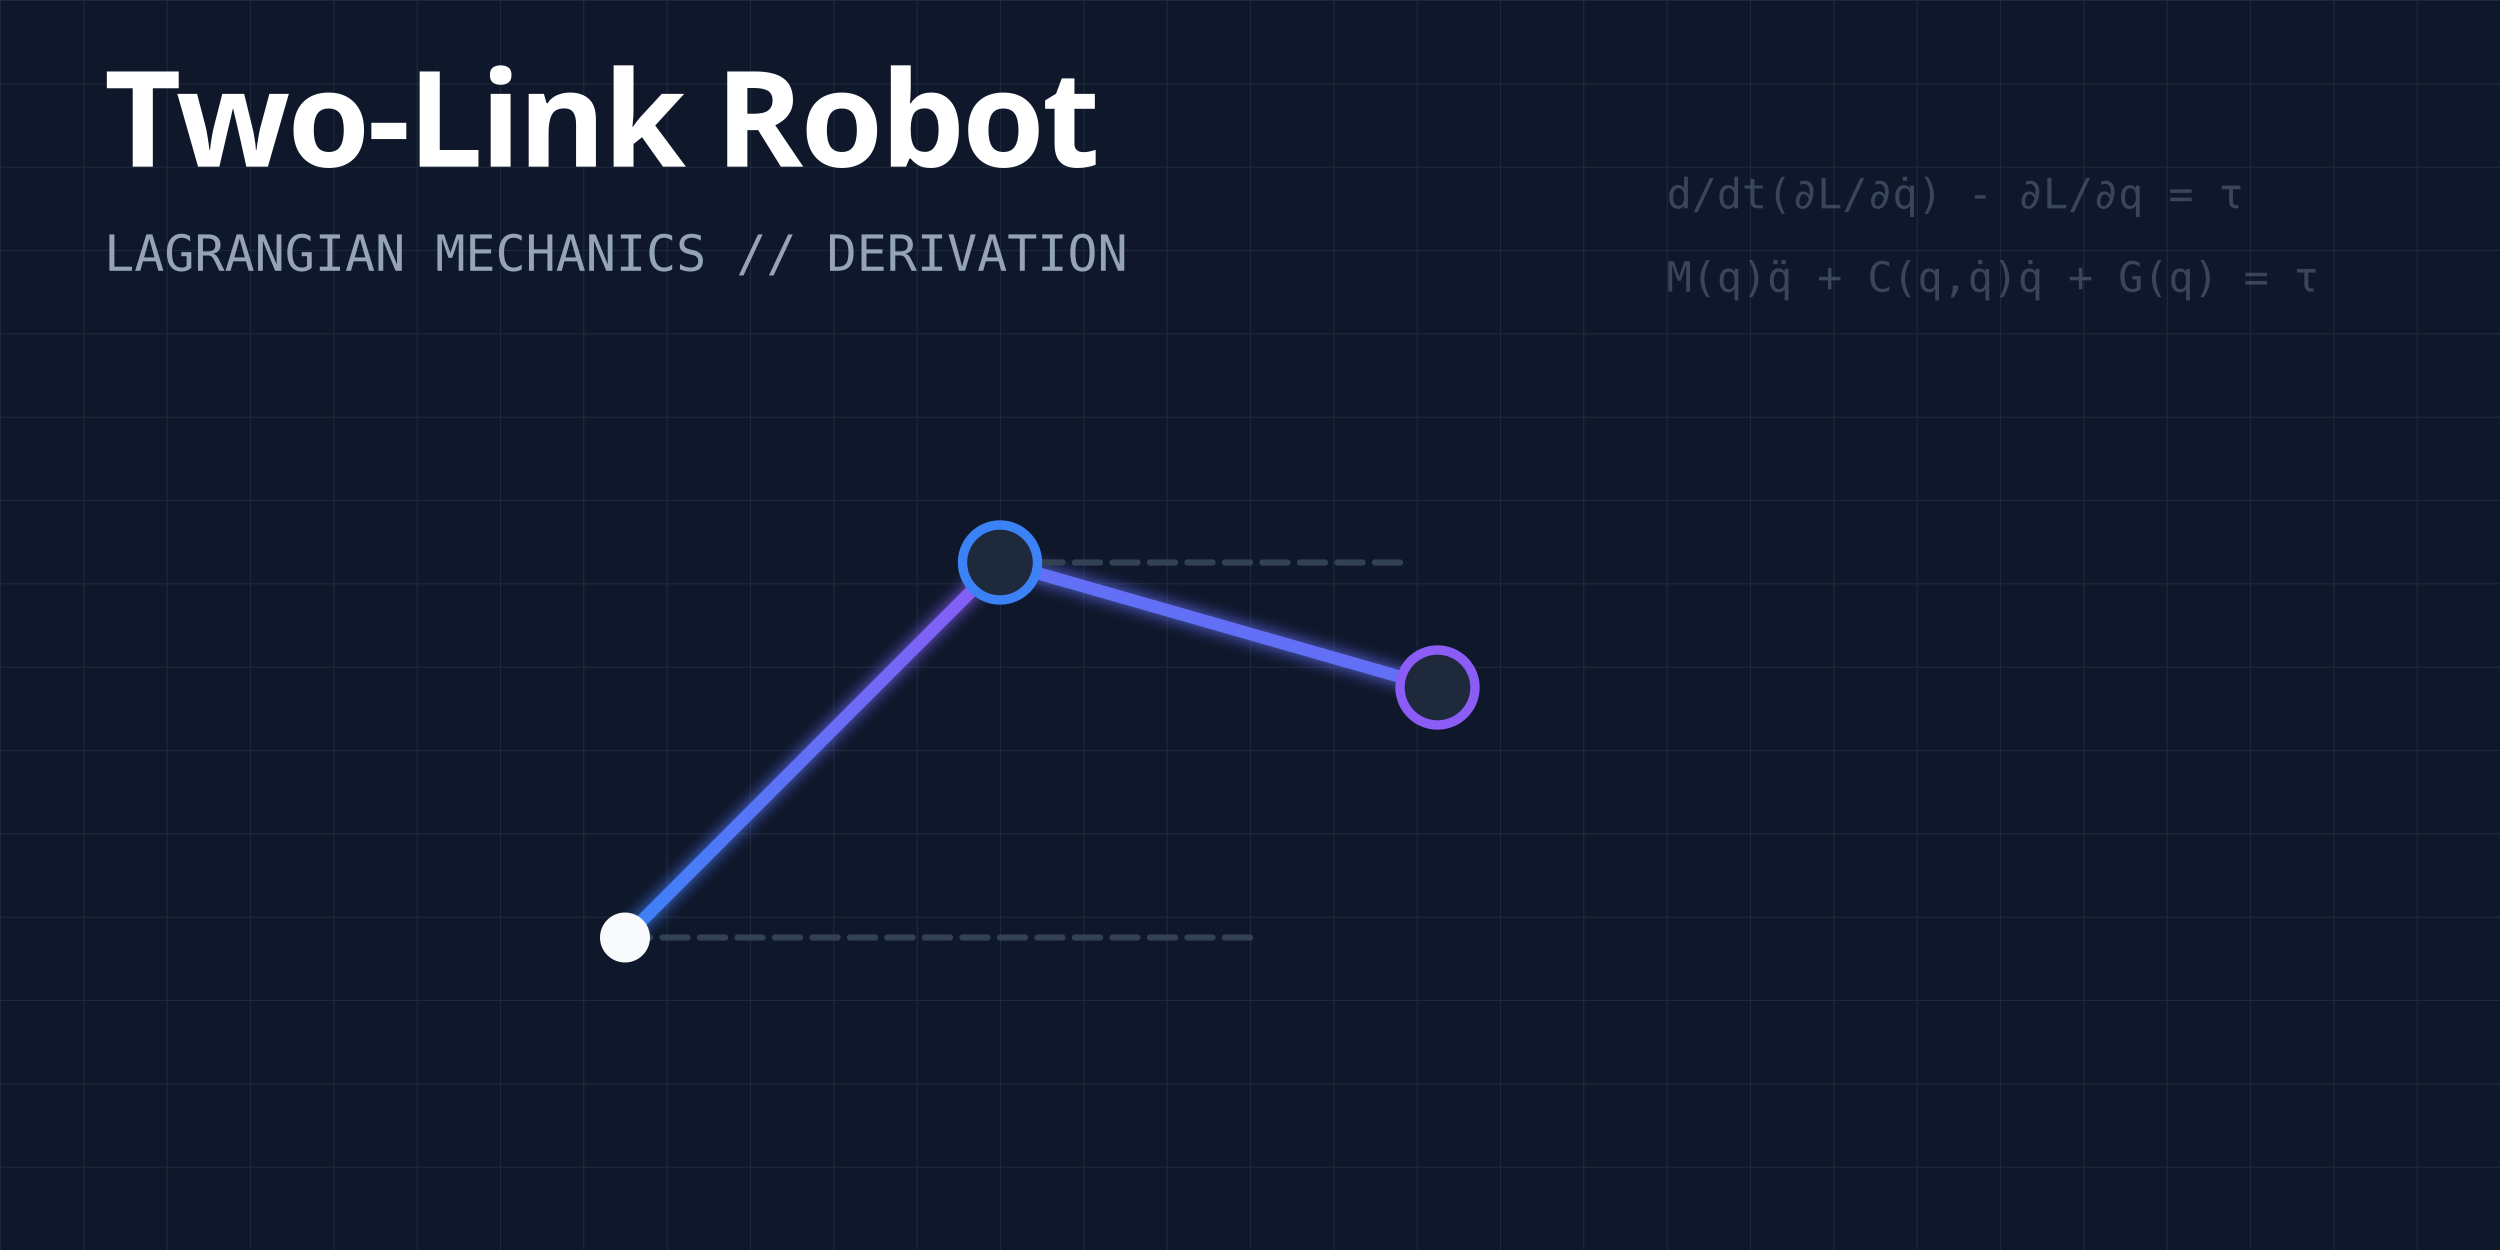
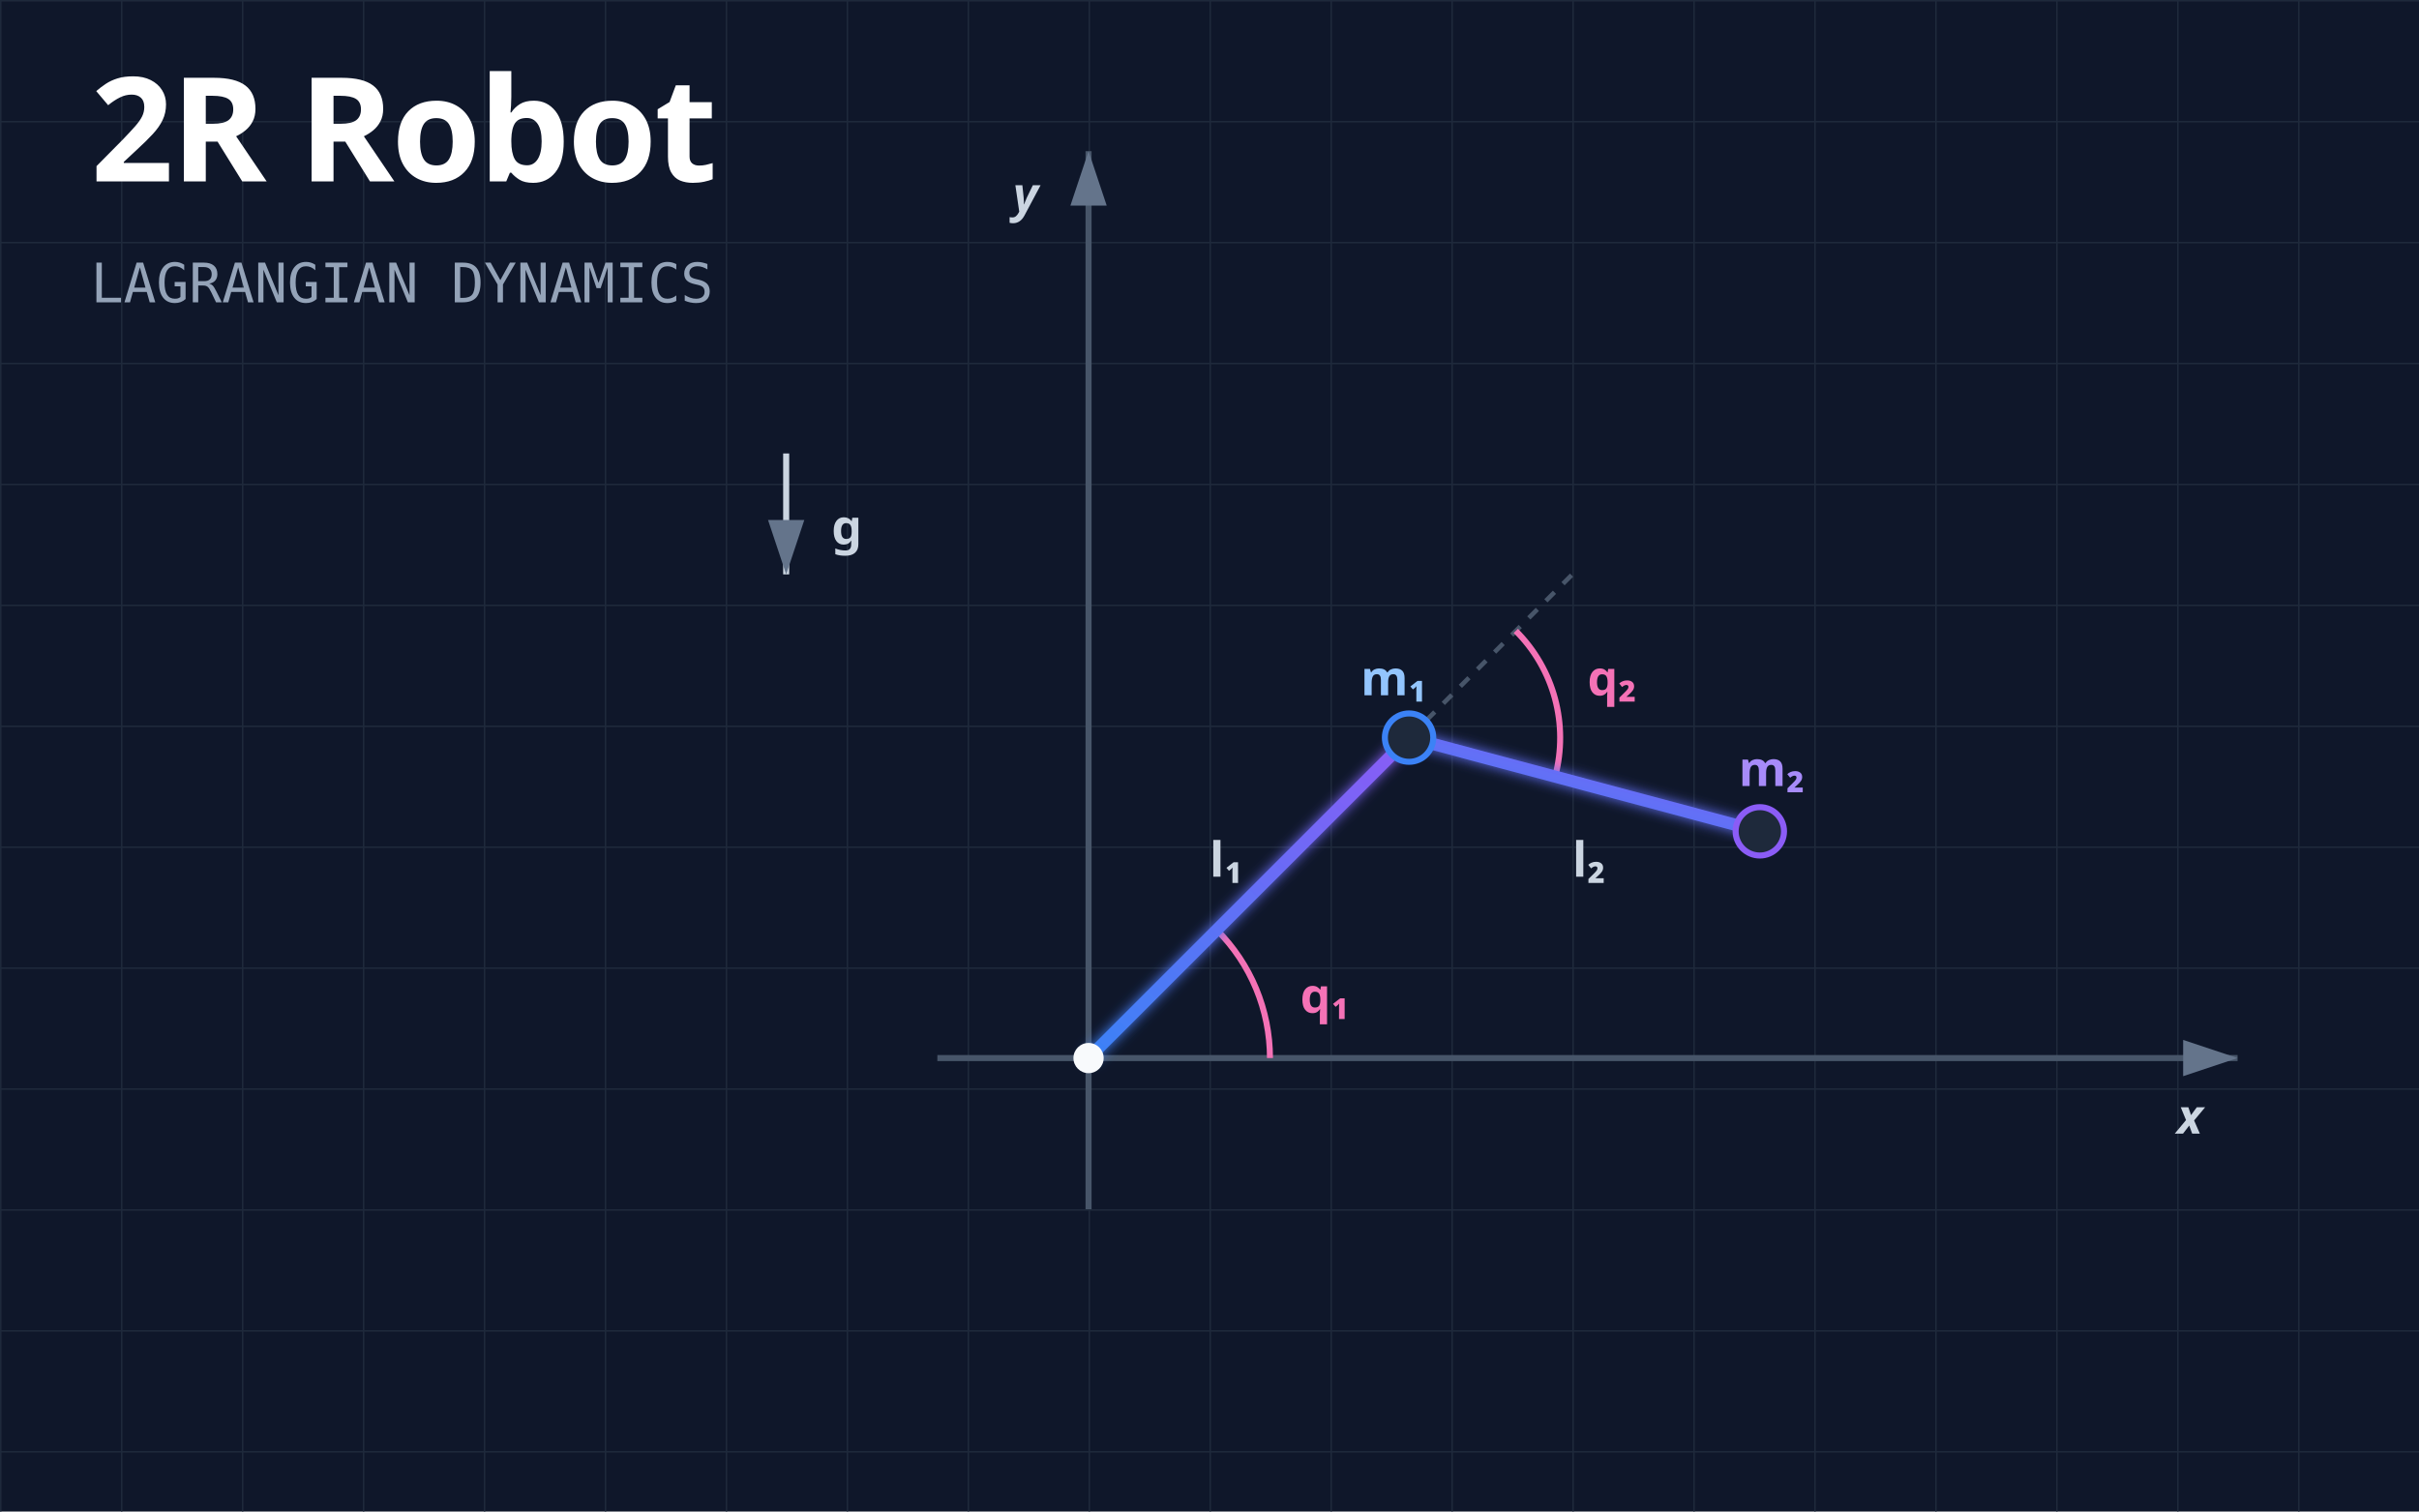
- <svg xmlns="http://www.w3.org/2000/svg" viewBox="0 0 1200 600">
+ <svg xmlns="http://www.w3.org/2000/svg" viewBox="0 0 800 500">
  <defs>
    <linearGradient id="grad1" x1="0%" y1="0%" x2="100%" y2="100%">
      <stop offset="0%" style="stop-color:#3b82f6;stop-opacity:1" />
      <stop offset="100%" style="stop-color:#8b5cf6;stop-opacity:1" />
    </linearGradient>
    <filter id="glow">
-       <feGaussianBlur stdDeviation="2.5" result="coloredBlur" />
+       <feGaussianBlur stdDeviation="2" result="coloredBlur" />
      <feMerge>
        <feMergeNode in="coloredBlur" />
        <feMergeNode in="SourceGraphic" />
      </feMerge>
    </filter>
+     <marker id="arrow" markerWidth="10" markerHeight="10" refX="9" refY="3" orient="auto" markerUnits="strokeWidth">
+       <path d="M0,0 L0,6 L9,3 z" fill="#64748b" />
+     </marker>
  </defs>
  <rect width="100%" height="100%" fill="#0f172a" />
  <pattern id="grid" width="40" height="40" patternUnits="userSpaceOnUse">
    <path d="M 40 0 L 0 0 0 40" fill="none" stroke="#1e293b" stroke-width="1" />
  </pattern>
  <rect width="100%" height="100%" fill="url(#grid)" />
-   <g transform="translate(300, 450) scale(1.5, -1.5)" stroke-width="4" stroke-linecap="round">
-     <line x1="0" y1="0" x2="120" y2="120" stroke="url(#grad1)" filter="url(#glow)" />
-     <line x1="120" y1="120" x2="260" y2="80" stroke="url(#grad1)" filter="url(#glow)" />
-     <line x1="0" y1="0" x2="200" y2="0" stroke="#334155" stroke-dasharray="8,4" stroke-width="2" />
-     <line x1="120" y1="120" x2="250" y2="120" stroke="#334155" stroke-dasharray="8,4" stroke-width="2" />
-     <circle cx="0" cy="0" r="8" fill="#f8fafc" />
-     <circle cx="120" cy="120" r="12" fill="#1e293b" stroke="#3b82f6" stroke-width="3" />
-     <circle cx="260" cy="80" r="12" fill="#1e293b" stroke="#8b5cf6" stroke-width="3" />
+   <g transform="translate(360, 350) scale(1, -1)">
+     <line x1="-50" y1="0" x2="380" y2="0" stroke="#475569" stroke-width="2" marker-end="url(#arrow)" />
+     <line x1="0" y1="-50" x2="0" y2="300" stroke="#475569" stroke-width="2" marker-end="url(#arrow)" />
+     <line x1="106" y1="106" x2="160" y2="160" stroke="#475569" stroke-dasharray="4,4" stroke-width="1.5" />
+     <path d="M 60 0 A 60 60 0 0 1 42.4 42.4" fill="none" stroke="#f472b6" stroke-width="2" />
+     <path d="M 141.3 141.3 A 50 50 0 0 0 154.3 93.1" fill="none" stroke="#f472b6" stroke-width="2" />
+     <line x1="0" y1="0" x2="106" y2="106" stroke="url(#grad1)" stroke-width="4" filter="url(#glow)" />
+     <line x1="106" y1="106" x2="222" y2="75" stroke="url(#grad1)" stroke-width="4" filter="url(#glow)" />
+     <circle cx="0" cy="0" r="5" fill="#f8fafc" />
+     <circle cx="106" cy="106" r="8" fill="#1e293b" stroke="#3b82f6" stroke-width="2" />
+     <circle cx="222" cy="75" r="8" fill="#1e293b" stroke="#8b5cf6" stroke-width="2" />
+     <g transform="scale(1, -1)" font-family="ui-sans-serif, system-ui, sans-serif" font-weight="bold" fill="#cbd5e1">
+       <text x="360" y="25" font-size="16" font-style="italic">x</text>
+       <text x="-25" y="-280" font-size="16" font-style="italic">y</text>
+       <text x="70" y="-15" font-size="16" fill="#f472b6">q₁</text>
+       <text x="165" y="-120" font-size="16" fill="#f472b6">q₂</text>
+       <text x="40" y="-60" font-size="16">l₁</text>
+       <text x="160" y="-60" font-size="16">l₂</text>
+       <text x="90" y="-120" font-size="16" fill="#93c5fd">m₁</text>
+       <text x="215" y="-90" font-size="16" fill="#a78bfa">m₂</text>
+       <g transform="translate(-100, -200)">
+         <line x1="0" y1="0" x2="0" y2="40" stroke="#cbd5e1" stroke-width="2" marker-end="url(#arrow)" />
+         <text x="15" y="30" font-size="16">g</text>
+       </g>
+     </g>
  </g>
-   <text x="50" y="80" font-family="ui-sans-serif, system-ui, sans-serif" font-weight="800" font-size="64" fill="white" letter-spacing="-0.02em">Two-Link Robot</text>
-   <text x="50" y="130" font-family="ui-monospace, SFMono-Regular, monospace" font-size="24" fill="#94a3b8">LAGRANGIAN MECHANICS // DERIVATION</text>
-   <text x="800" y="100" font-family="ui-monospace, monospace" font-size="20" fill="#64748b" opacity="0.5">
-     d/dt(∂L/∂q̇) - ∂L/∂q = τ
-   </text>
-   <text x="800" y="140" font-family="ui-monospace, monospace" font-size="20" fill="#64748b" opacity="0.5">
-     M(q)q̈ + C(q,q̇)q̇ + G(q) = τ
-   </text>
+   <text x="30" y="60" font-family="ui-sans-serif, system-ui" font-weight="800" font-size="48" fill="white" letter-spacing="-0.02em">2R Robot</text>
+   <text x="30" y="100" font-family="ui-monospace, monospace" font-size="18" fill="#94a3b8">LAGRANGIAN DYNAMICS</text>
</svg>
